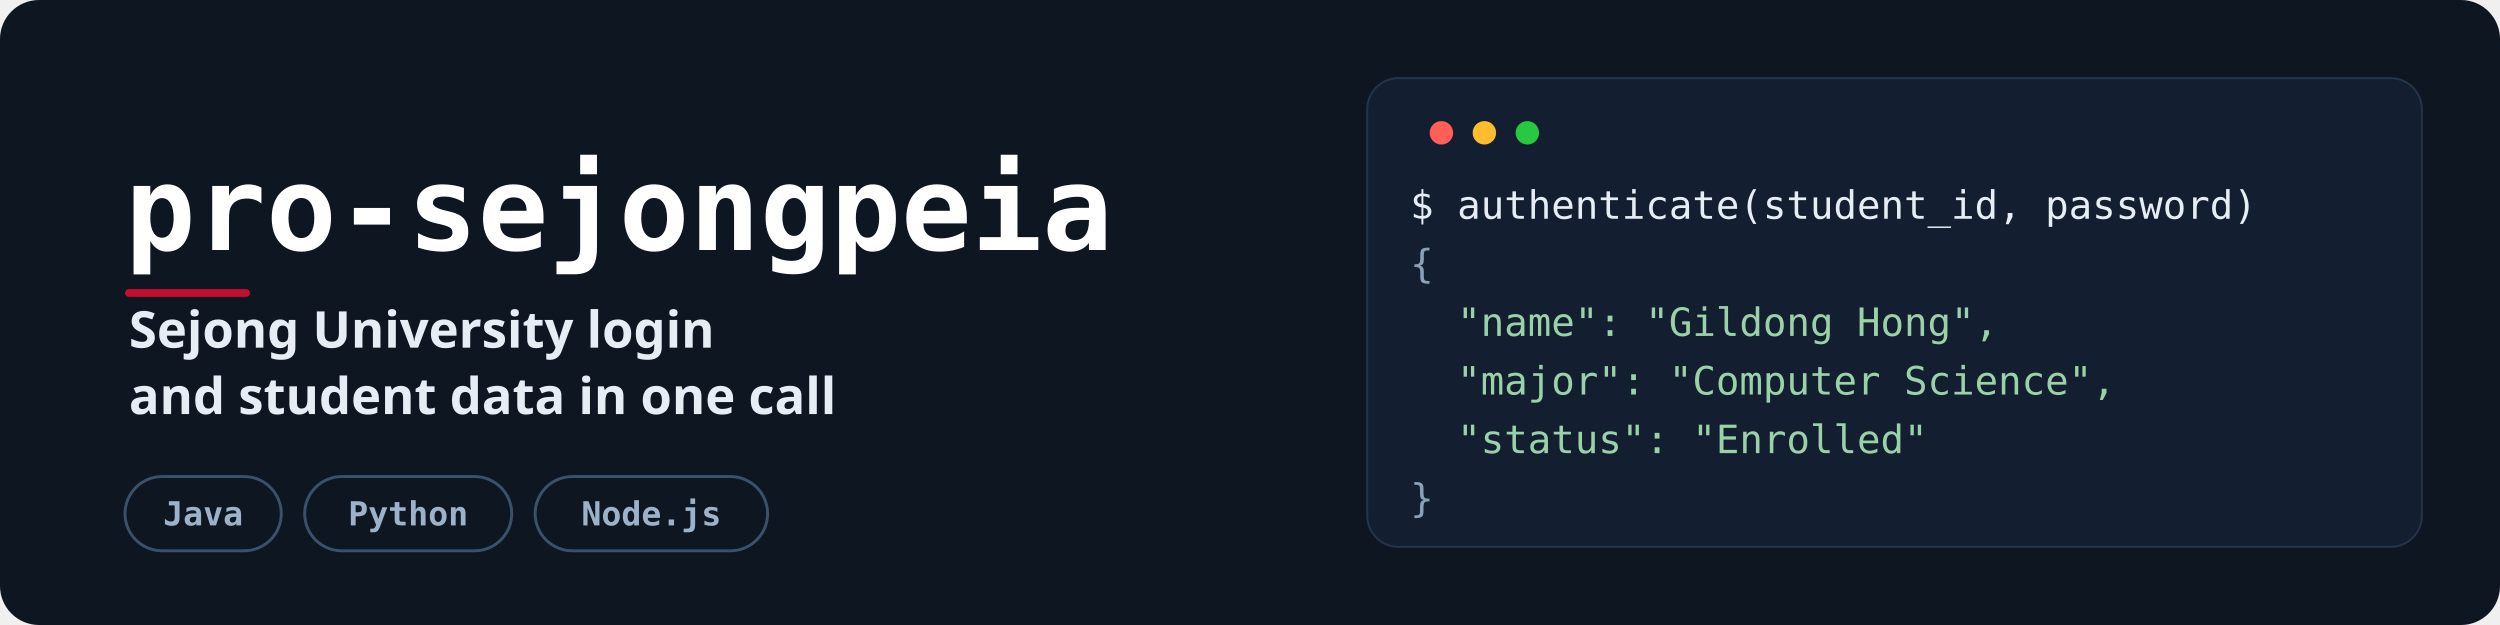
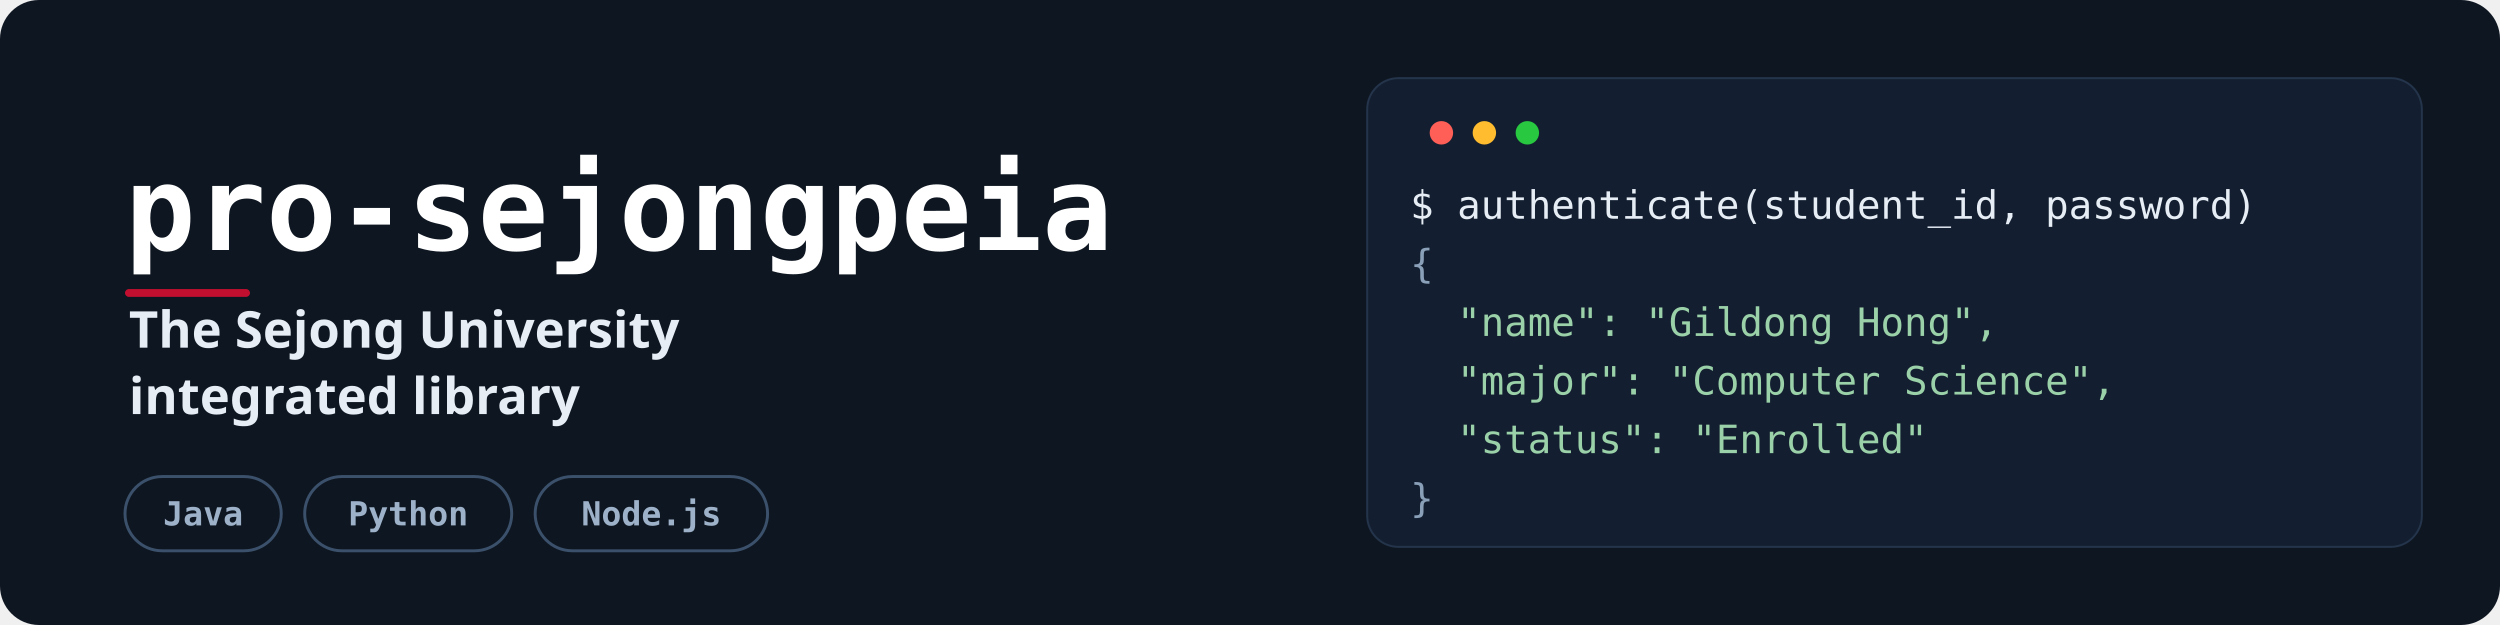
<svg xmlns="http://www.w3.org/2000/svg" width="1280" height="320" viewBox="0 0 1280 320" role="img" aria-label="pro-sejongpeia">
  <defs />
  <rect width="1280" height="320" rx="20" fill="#0E1621" />
  <rect x="700" y="40" width="540" height="240" rx="16" fill="#131F30" stroke="#24344B" />
  <circle cx="738" cy="68" r="6" fill="#FF5F57" />
  <circle cx="760" cy="68" r="6" fill="#FEBC2E" />
  <circle cx="782" cy="68" r="6" fill="#28C840" />
  <text x="722" y="112" font-family="ui-monospace,'SF Mono',Menlo,Consolas,monospace" font-size="20" fill="#E6EDF5" xml:space="preserve">$ authenticate(student_id, password)</text>
  <text x="722" y="142" font-family="ui-monospace,'SF Mono',Menlo,Consolas,monospace" font-size="20" fill="#8AA0B8" xml:space="preserve">{</text>
  <text x="722" y="172" font-family="ui-monospace,'SF Mono',Menlo,Consolas,monospace" font-size="20" fill="#9BD1A8" xml:space="preserve">  "name": "Gildong Hong",</text>
  <text x="722" y="202" font-family="ui-monospace,'SF Mono',Menlo,Consolas,monospace" font-size="20" fill="#9BD1A8" xml:space="preserve">  "major": "Computer Science",</text>
  <text x="722" y="232" font-family="ui-monospace,'SF Mono',Menlo,Consolas,monospace" font-size="20" fill="#9BD1A8" xml:space="preserve">  "status": "Enrolled"</text>
  <text x="722" y="262" font-family="ui-monospace,'SF Mono',Menlo,Consolas,monospace" font-size="20" fill="#8AA0B8" xml:space="preserve">}</text>
  <text x="64" y="128" font-family="ui-monospace,'SF Mono',Menlo,Consolas,monospace" font-size="60" font-weight="800" fill="#fff">pro-sejongpeia</text>
-   <text x="66" y="178" font-family="'Apple SD Gothic Neo','Noto Sans KR','Malgun Gothic','Segoe UI',system-ui,sans-serif" font-size="26" font-weight="700" fill="#E6EDF5">Sejong University login</text>
-   <text x="66" y="212" font-family="'Apple SD Gothic Neo','Noto Sans KR','Malgun Gothic','Segoe UI',system-ui,sans-serif" font-size="26" font-weight="700" fill="#E6EDF5">and student data in one call</text>
+   <text x="66" y="178" font-family="'Apple SD Gothic Neo','Noto Sans KR','Malgun Gothic','Segoe UI',system-ui,sans-serif" font-size="26" font-weight="700" fill="#E6EDF5">The Sejong University</text>
+   <text x="66" y="212" font-family="'Apple SD Gothic Neo','Noto Sans KR','Malgun Gothic','Segoe UI',system-ui,sans-serif" font-size="26" font-weight="700" fill="#E6EDF5">integrated library</text>
  <rect x="64" y="244" width="80" height="38" rx="19" fill="none" stroke="#3B516B" stroke-width="1.5" />
  <text x="104.0" y="269" font-family="ui-monospace,'SF Mono',Menlo,Consolas,monospace" font-size="17" font-weight="700" fill="#9DB2C9" text-anchor="middle">Java</text>
  <rect x="156" y="244" width="106" height="38" rx="19" fill="none" stroke="#3B516B" stroke-width="1.5" />
  <text x="209.0" y="269" font-family="ui-monospace,'SF Mono',Menlo,Consolas,monospace" font-size="17" font-weight="700" fill="#9DB2C9" text-anchor="middle">Python</text>
  <rect x="274" y="244" width="119" height="38" rx="19" fill="none" stroke="#3B516B" stroke-width="1.5" />
  <text x="333.5" y="269" font-family="ui-monospace,'SF Mono',Menlo,Consolas,monospace" font-size="17" font-weight="700" fill="#9DB2C9" text-anchor="middle">Node.js</text>
  <rect x="64" y="148" width="64" height="4" rx="2" fill="#C20F2F" />
</svg>
